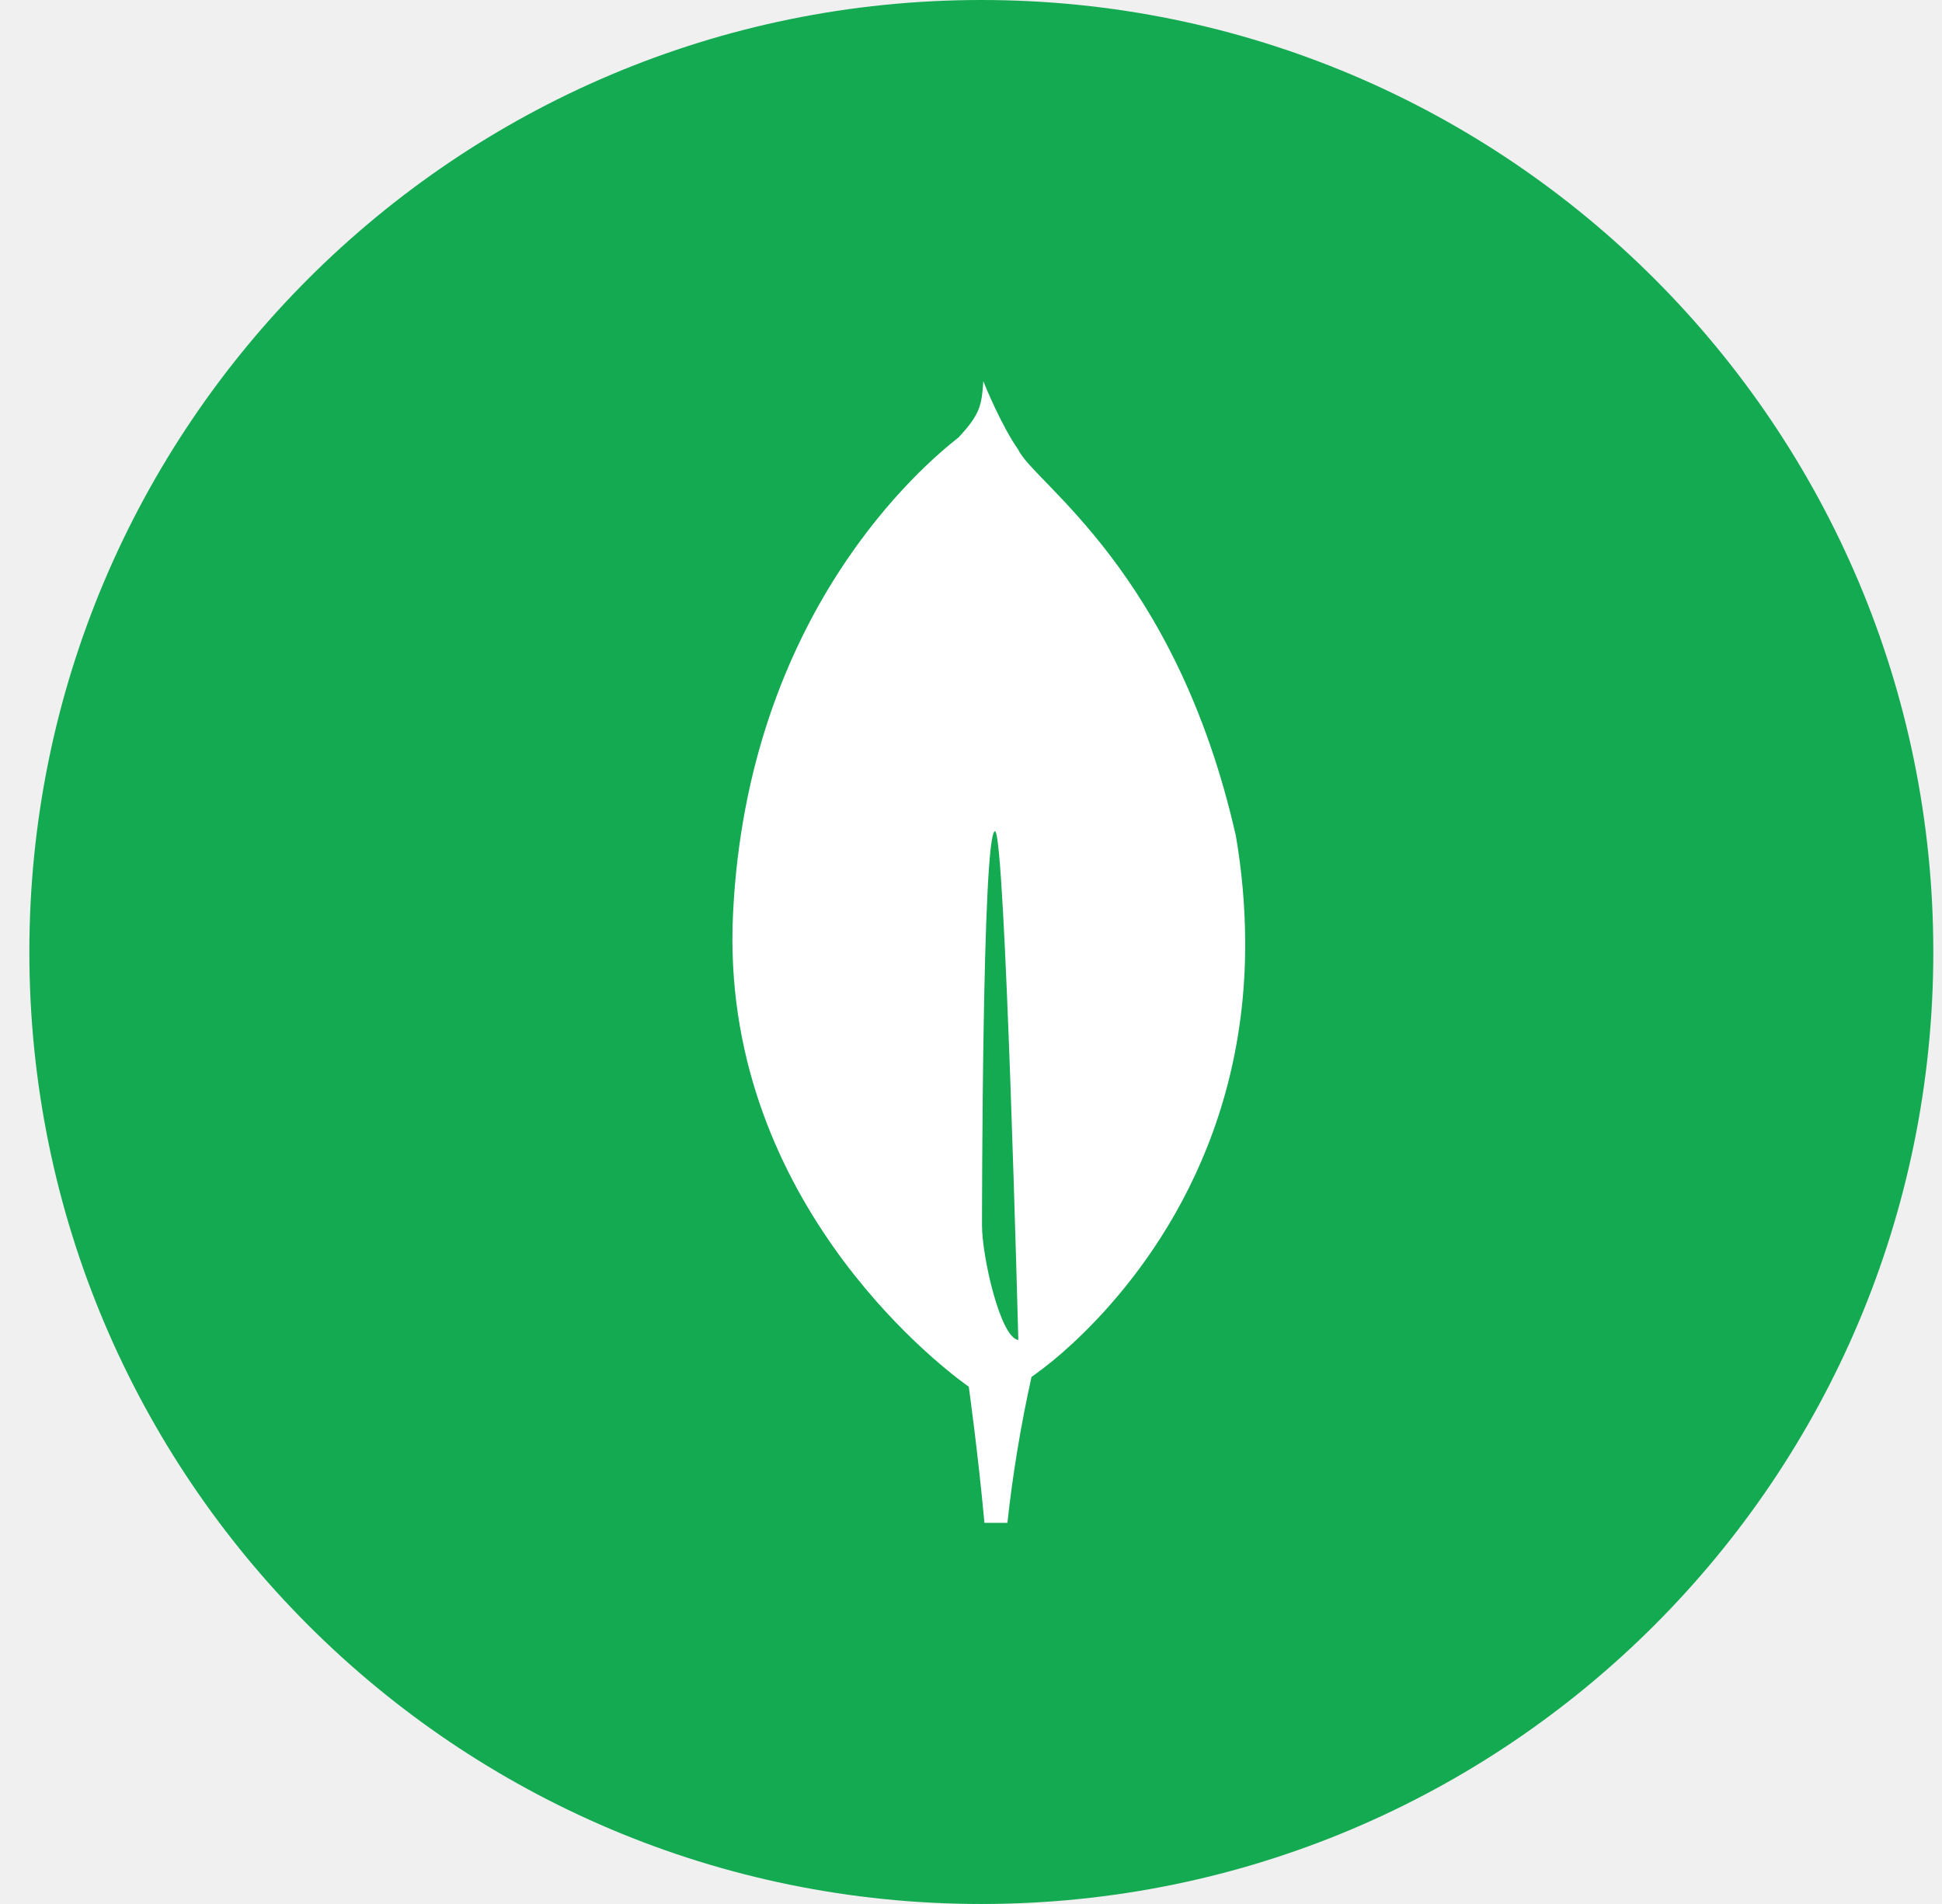
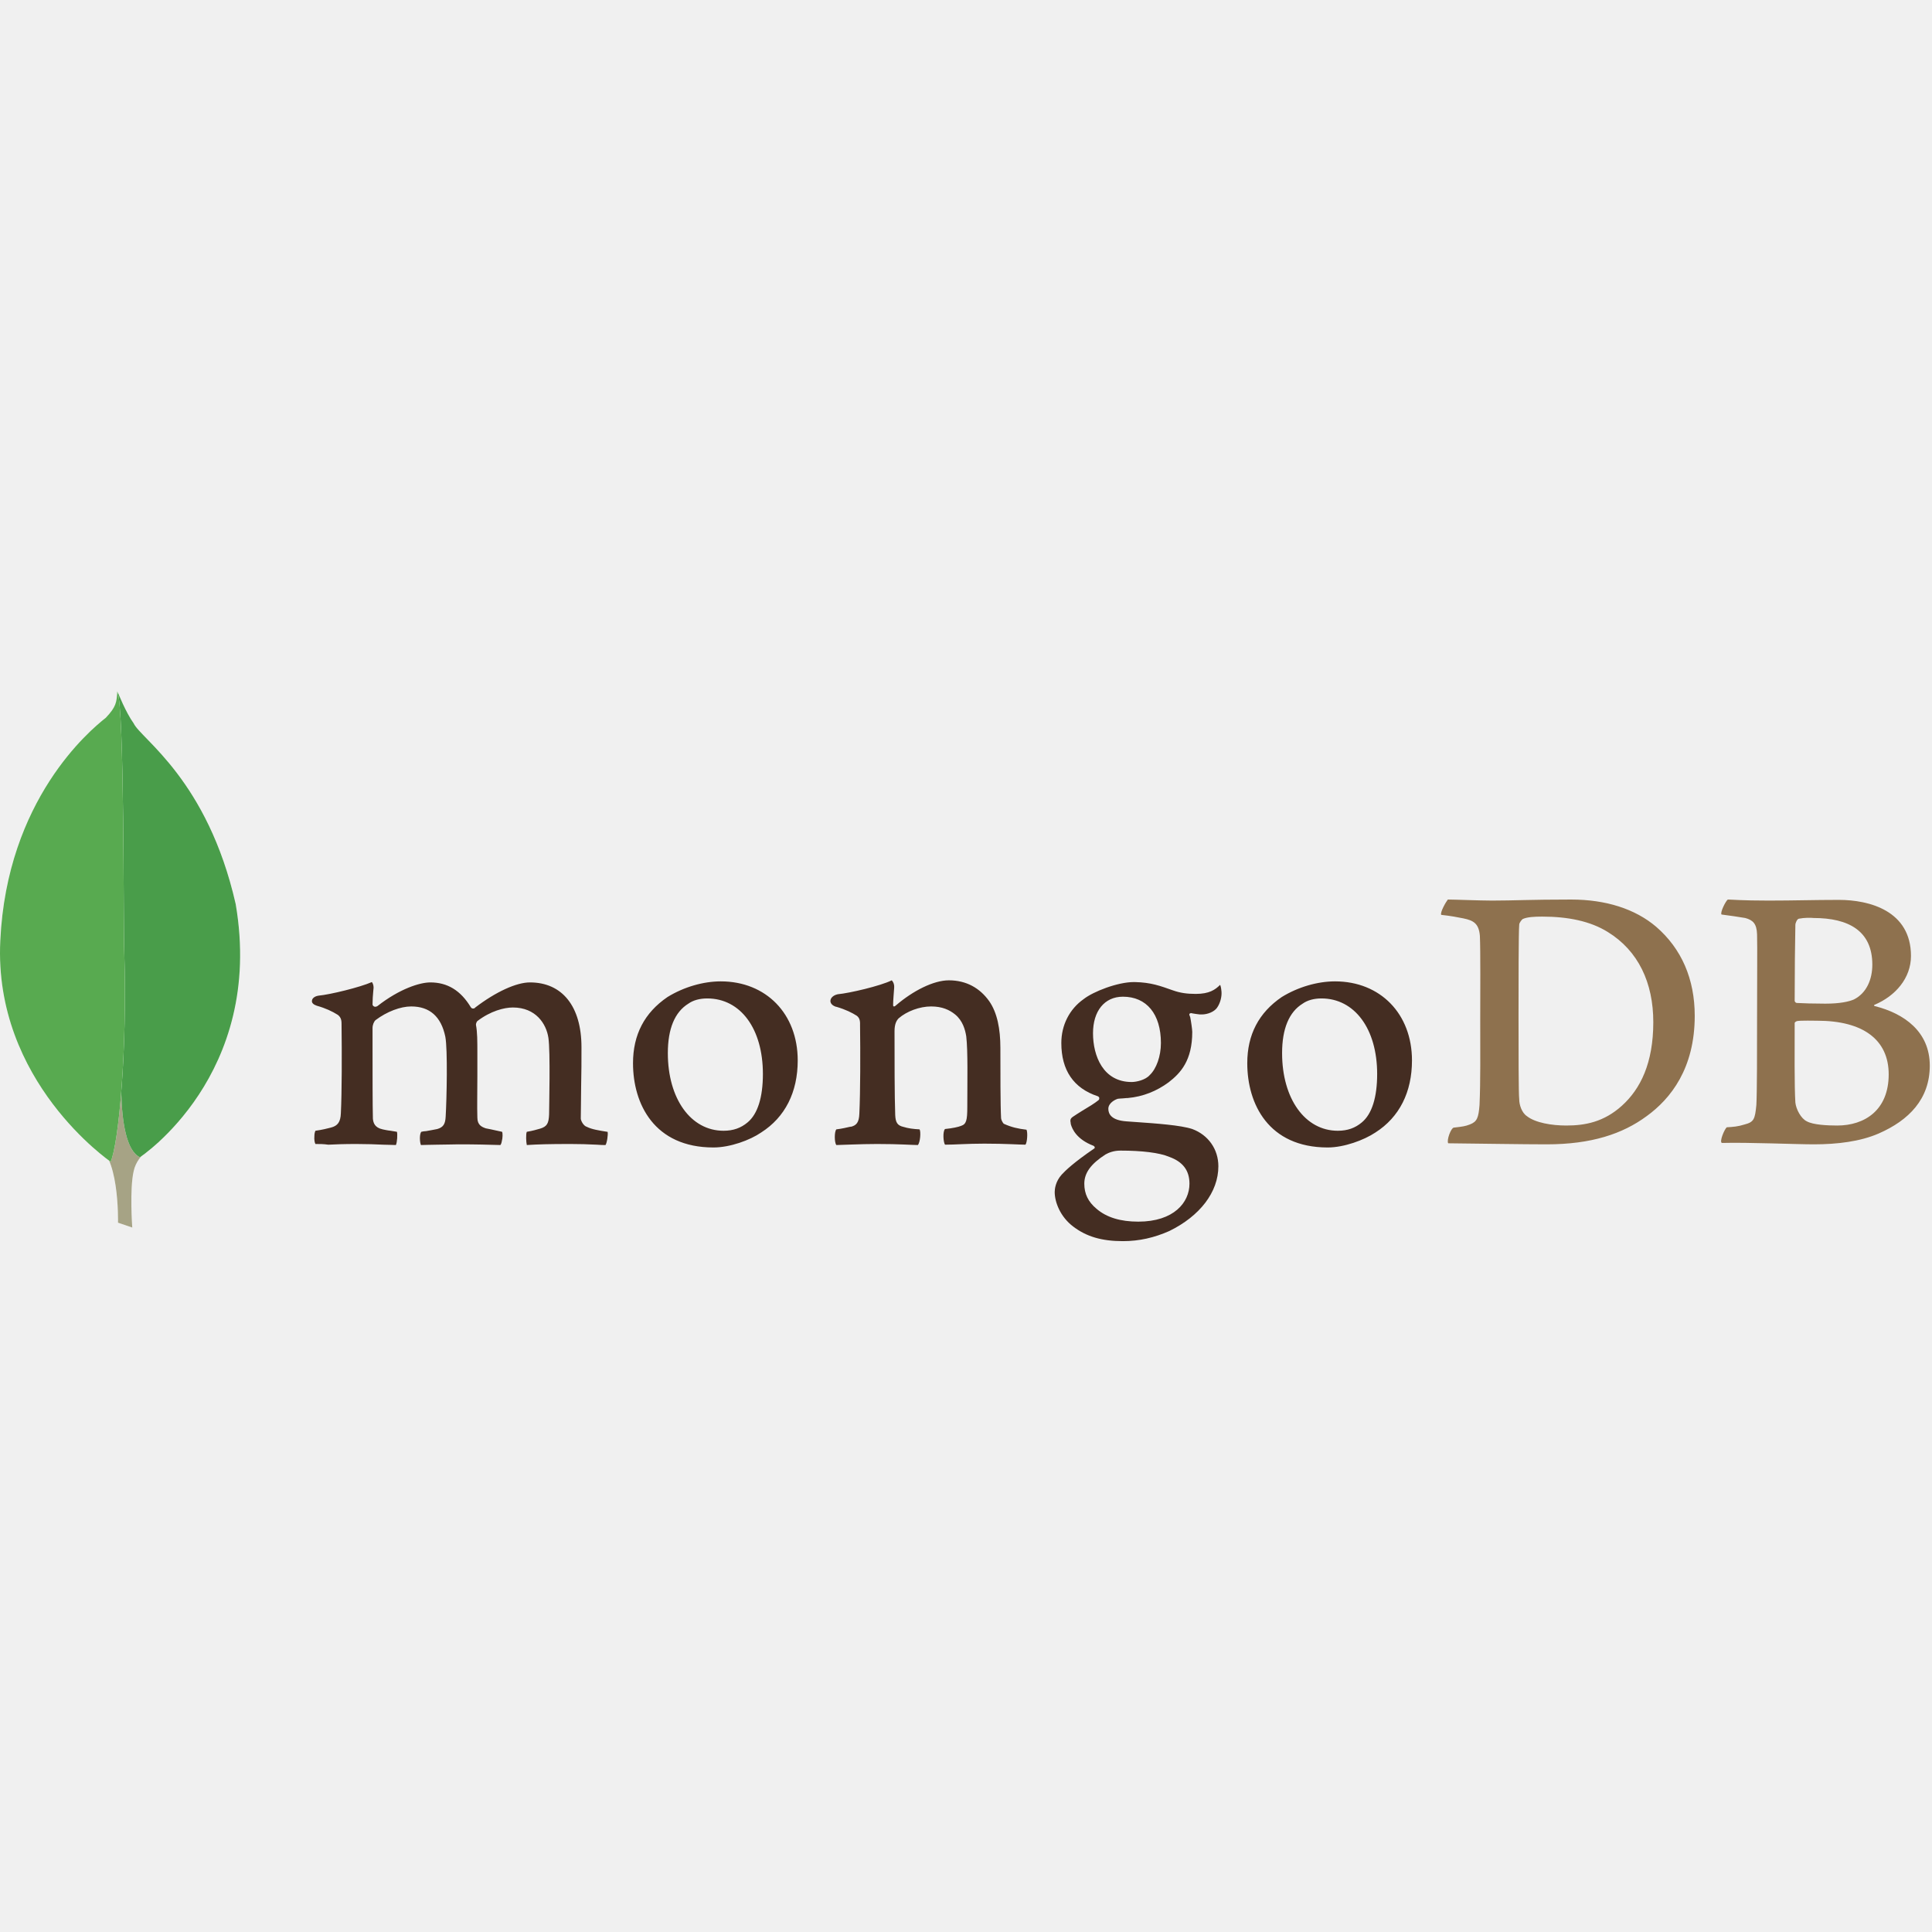
- <svg xmlns="http://www.w3.org/2000/svg" width="51" height="50" viewBox="0 0 51 50" fill="none">
-   <g clip-path="url(#clip0_1479_21496)">
-     <path d="M25.771 50C39.579 50 50.772 38.807 50.772 25C50.772 11.193 39.579 0 25.771 0C11.964 0 0.771 11.193 0.771 25C0.771 38.807 11.964 50 25.771 50Z" fill="#13AA52" />
-     <path d="M32.455 21.945C30.875 14.976 27.144 12.685 26.742 11.809C26.302 11.191 25.857 10.093 25.857 10.093C25.85 10.074 25.838 10.041 25.824 10.01C25.779 10.627 25.755 10.866 25.171 11.489C24.267 12.196 19.628 16.089 19.25 24.007C18.898 31.392 24.584 35.792 25.354 36.353L25.441 36.415V36.41C25.446 36.447 25.685 38.167 25.853 39.991H26.456C26.597 38.702 26.809 37.422 27.09 36.156L27.139 36.124C27.483 35.878 27.811 35.61 28.121 35.321L28.156 35.29C29.791 33.779 32.73 30.286 32.701 24.717C32.695 23.788 32.613 22.861 32.455 21.945ZM25.789 32.184C25.789 32.184 25.789 21.826 26.131 21.828C26.398 21.828 26.743 35.188 26.743 35.188C26.268 35.131 25.789 32.989 25.789 32.184Z" fill="white" />
+ <svg xmlns="http://www.w3.org/2000/svg" width="800px" height="800px" viewBox="0 -183 512 512">
+   <g fill="none" fill-rule="evenodd">
+     <path d="M476.713 60.463c-.46.092-.922 1.107-.922 1.66-.092 3.692-.184 13.474-.184 20.118 0 .185.276.554.553.554 1.384.092 4.706.184 7.567.184 3.968 0 6.275-.553 7.568-1.106 3.321-1.662 4.89-5.261 4.89-9.23 0-8.95-6.275-12.365-15.596-12.365-.646-.092-2.49-.092-3.876.185zm23.81 41.25c0-9.136-6.737-14.212-18.918-14.212-.554 0-4.43-.092-5.353.092-.277.093-.645.278-.645.555 0 6.551-.093 16.98.184 21.04.184 1.753 1.477 4.245 3.046 4.983 1.66.923 5.444 1.107 8.028 1.107 7.29 0 13.658-4.06 13.658-13.565zm-42.634-46.325c.922 0 3.69.276 10.796.276 6.737 0 12.089-.184 18.641-.184 8.028 0 19.102 2.86 19.102 14.857 0 5.906-4.153 10.613-9.597 12.92-.276.092-.276.276 0 .368 7.751 1.939 14.581 6.737 14.581 15.78 0 8.86-5.537 14.489-13.566 17.996-4.891 2.122-10.981 2.86-17.164 2.86-4.707 0-17.349-.553-24.362-.368-.738-.278.646-3.6 1.291-4.153 1.662-.093 2.953-.185 4.707-.739 2.492-.645 2.768-1.384 3.137-5.167.185-3.23.185-14.674.185-22.794 0-11.166.093-18.733 0-22.424-.092-2.86-1.107-3.784-3.137-4.338-1.57-.276-4.153-.646-6.276-.922-.462-.462 1.107-3.6 1.662-3.968zm-53.248 57.399c2.216 1.752 6.553 2.49 10.429 2.49 4.983 0 9.966-.921 14.765-5.26 4.891-4.428 8.305-11.257 8.305-22.146 0-10.429-3.968-18.919-12.089-23.901-4.614-2.862-10.52-4.06-17.349-4.06-2.03 0-3.968.092-5.167.645-.278.185-.923 1.015-.923 1.476-.185 1.846-.185 16.057-.185 24.363 0 8.582 0 20.579.185 21.963 0 1.385.645 3.507 2.03 4.43zm-20.948-57.4c1.754 0 8.49.277 11.72.277 5.815 0 9.967-.276 20.948-.276 9.228 0 16.98 2.491 22.517 7.197 6.736 5.814 10.244 13.843 10.244 23.624 0 13.935-6.368 21.964-12.736 26.578-6.366 4.706-14.672 7.474-26.484 7.474-6.275 0-17.072-.184-26.024-.277h-.092c-.461-.83.738-4.06 1.476-4.152 2.4-.277 3.046-.37 4.246-.83 1.937-.739 2.307-1.754 2.584-5.168.276-6.368.184-14.027.184-22.702 0-6.182.092-18.272-.093-22.148-.276-3.229-1.66-4.06-4.429-4.614-1.384-.276-3.23-.646-5.813-.922-.37-.647 1.291-3.507 1.752-4.06z" fill="#8E714E" />
+     <path d="M272.033 116.385c-2.307-.277-3.968-.645-5.998-1.568-.277-.185-.739-1.107-.739-1.477-.184-3.23-.184-12.458-.184-18.64 0-4.984-.83-9.321-2.953-12.366-2.492-3.508-6.09-5.537-10.705-5.537-4.06 0-9.505 2.768-14.027 6.644-.092.092-.83.739-.738-.277 0-1.015.185-3.045.277-4.43.093-1.292-.646-1.937-.646-1.937-2.953 1.476-11.258 3.414-14.304 3.69-2.214.463-2.768 2.585-.46 3.323h.092c2.49.738 4.152 1.569 5.443 2.4.923.738.831 1.753.831 2.584.092 6.92.092 17.533-.184 23.347-.092 2.307-.738 3.137-2.4 3.506l.185-.092c-1.292.277-2.307.553-3.876.738-.554.554-.554 3.507 0 4.153 1.015 0 6.367-.277 10.798-.277 6.09 0 9.228.277 10.796.277.646-.738.831-3.507.462-4.153-1.754-.092-3.046-.276-4.245-.646-1.661-.37-2.123-1.199-2.216-3.137-.183-4.892-.183-15.227-.183-22.24 0-1.938.553-2.861 1.106-3.415 2.123-1.845 5.538-3.137 8.583-3.137 2.953 0 4.89.923 6.367 2.123 2.03 1.66 2.676 4.06 2.953 5.813.461 3.968.277 11.812.277 18.641 0 3.691-.277 4.614-1.66 5.075-.647.277-2.308.647-4.246.83-.646.647-.461 3.508 0 4.154 2.676 0 5.814-.277 10.428-.277 5.721 0 9.413.277 10.89.277.46-.554.645-3.23.276-3.969zm25.562-35.25c-4.89 0-7.936 3.783-7.936 9.688 0 5.999 2.676 12.92 10.243 12.92 1.292 0 3.692-.554 4.798-1.846 1.754-1.66 2.954-4.983 2.954-8.49 0-7.659-3.784-12.273-10.059-12.273zm-.646 40.787c-1.845 0-3.138.554-3.968 1.016-3.876 2.49-5.629 4.89-5.629 7.752 0 2.675 1.015 4.797 3.23 6.643 2.676 2.307 6.367 3.415 11.073 3.415 9.413 0 13.566-5.076 13.566-10.058 0-3.508-1.754-5.815-5.352-7.106-2.584-1.108-7.29-1.662-12.92-1.662zm.646 23.994c-5.629 0-9.69-1.2-13.196-3.876-3.415-2.584-4.891-6.46-4.891-9.136 0-.738.185-2.769 1.846-4.614 1.014-1.108 3.23-3.23 8.49-6.829.184-.092.276-.184.276-.37 0-.184-.185-.369-.369-.46-4.337-1.661-5.629-4.338-5.999-5.814v-.185c-.091-.554-.276-1.107.555-1.661.646-.461 1.569-1.015 2.583-1.66 1.569-.924 3.23-1.939 4.245-2.77.185-.184.185-.368.185-.553 0-.185-.185-.37-.37-.461-6.458-2.123-9.688-6.922-9.688-14.12 0-4.706 2.122-8.951 5.905-11.627 2.584-2.03 9.044-4.522 13.289-4.522h.277c4.337.092 6.736 1.015 10.15 2.215 1.846.646 3.6.922 6 .922 3.598 0 5.167-1.107 6.458-2.398.093.184.278.646.37 1.845.092 1.2-.277 2.953-1.2 4.245-.738 1.015-2.399 1.754-4.06 1.754h-.462c-1.661-.185-2.4-.37-2.4-.37l-.368.185c-.092.185 0 .369.092.646l.093.185c.184.83.553 3.321.553 3.968 0 7.567-3.045 10.888-6.275 13.38-3.138 2.307-6.736 3.783-10.797 4.153-.092 0-.46 0-1.292.092-.461 0-1.107.093-1.2.093h-.092c-.738.184-2.583 1.107-2.583 2.675 0 1.384.83 3.046 4.798 3.323.83.092 1.66.092 2.584.185 5.26.368 11.812.83 14.857 1.845 4.245 1.568 6.921 5.352 6.921 9.874 0 6.83-4.89 13.197-13.011 17.164-3.968 1.754-7.937 2.677-12.274 2.677zm52.6-64.32c-1.937 0-3.691.46-4.983 1.383-3.598 2.215-5.444 6.645-5.444 13.104 0 12.09 6.09 20.58 14.765 20.58 2.584 0 4.614-.739 6.367-2.215 2.676-2.216 4.061-6.645 4.061-12.828 0-11.996-5.999-20.025-14.765-20.025zm1.662 39.496c-15.688 0-21.317-11.535-21.317-22.332 0-7.567 3.045-13.381 9.135-17.534 4.338-2.676 9.506-4.152 14.12-4.152 11.996 0 20.394 8.582 20.394 20.948 0 8.397-3.322 15.041-9.69 19.102-3.045 2.03-8.305 3.968-12.643 3.968h.001zM187.411 81.595c-1.938 0-3.691.461-4.984 1.384-3.598 2.215-5.444 6.645-5.444 13.104 0 12.09 6.09 20.58 14.765 20.58 2.584 0 4.614-.739 6.368-2.215 2.675-2.216 4.06-6.645 4.06-12.828 0-11.996-5.906-20.025-14.765-20.025zm1.661 39.497c-15.688 0-21.317-11.535-21.317-22.332 0-7.567 3.045-13.381 9.135-17.534 4.338-2.676 9.506-4.152 14.12-4.152 11.997 0 20.394 8.582 20.394 20.948 0 8.397-3.322 15.041-9.69 19.102-2.953 2.03-8.213 3.968-12.642 3.968zm-105.478-.923c-.185-.276-.37-1.107-.277-2.122 0-.739.185-1.2.277-1.384 1.938-.278 2.953-.555 4.06-.831 1.846-.462 2.584-1.476 2.676-3.783.278-5.537.278-16.058.185-23.348v-.185c0-.83 0-1.846-1.015-2.584-1.477-.922-3.23-1.752-5.537-2.4-.83-.275-1.384-.737-1.292-1.29 0-.554.554-1.2 1.754-1.385 3.045-.277 10.98-2.214 14.118-3.599.185.184.462.739.462 1.477l-.092 1.014c-.093 1.016-.185 2.216-.185 3.415 0 .369.37.646.738.646.185 0 .37-.092.554-.185 5.906-4.614 11.258-6.275 14.026-6.275 4.523 0 8.03 2.123 10.706 6.552.184.278.369.37.646.37.184 0 .46-.092.553-.277 5.445-4.153 10.89-6.645 14.488-6.645 8.582 0 13.658 6.368 13.658 17.165 0 3.045 0 7.013-.092 10.613 0 3.229-.092 6.182-.092 8.305 0 .46.645 1.937 1.66 2.214 1.292.646 3.046.923 5.353 1.292h.092c.185.646-.184 3.045-.553 3.507-.554 0-1.385 0-2.307-.092a136.208 136.208 0 0 0-7.014-.185c-5.721 0-8.674.092-11.536.277-.183-.738-.276-2.953 0-3.507 1.662-.276 2.492-.554 3.508-.83 1.846-.554 2.307-1.385 2.4-3.784 0-1.753.368-16.703-.186-20.302-.553-3.691-3.322-8.028-9.413-8.028-2.307 0-5.905.923-9.412 3.598-.184.185-.37.646-.37.923v.093c.37 1.937.37 4.153.37 7.567v5.998c0 4.153-.093 8.029 0 10.981 0 2.031 1.2 2.492 2.215 2.862.554.091.922.184 1.384.276.83.185 1.661.37 2.953.646.185.37.185 1.569-.092 2.584-.093.554-.278.83-.37.923-3.137-.092-6.367-.185-11.073-.185-1.384 0-3.784.093-5.814.093-1.662 0-3.23.092-4.152.092-.093-.185-.278-.83-.278-1.846 0-.83.185-1.476.37-1.661.461-.092.83-.184 1.292-.184 1.106-.185 2.03-.37 2.952-.554 1.57-.461 2.123-1.292 2.215-3.322.277-4.614.554-17.81-.092-21.133-1.107-5.352-4.152-8.028-9.044-8.028-2.86 0-6.46 1.384-9.412 3.6-.462.368-.831 1.29-.831 2.121v5.445c0 6.644 0 14.95.092 18.549.093 1.106.461 2.399 2.584 2.86.462.092 1.2.277 2.123.37l1.66.276c.186.554.093 2.769-.276 3.507-.923 0-2.03-.092-3.323-.092-1.937-.093-4.429-.185-7.197-.185-3.23 0-5.537.092-7.383.185-1.292-.185-2.307-.185-3.414-.185z" fill="#442D22" />
+     <path d="M35.053 142.317l-3.783-1.293s.462-19.286-6.46-20.67c-4.613-5.353.74-227.013 17.35-.739 0 0-5.722 2.86-6.737 7.752-1.108 4.799-.37 14.95-.37 14.95z" fill="#FFF" />
+     <path d="M35.053 142.317l-3.783-1.293s.462-19.286-6.46-20.67c-4.613-5.353.74-227.013 17.35-.739 0 0-5.722 2.86-6.737 7.752-1.108 4.799-.37 14.95-.37 14.95z" fill="#A6A385" />
+     <path d="M37.084 123.676s33.13-21.779 25.377-67.09c-7.474-32.943-25.1-43.74-27.038-47.893C33.301 5.74 31.27.573 31.27.573l1.385 91.634c0 .093-2.861 28.054 4.43 31.47" fill="#FFF" />
+     <path d="M37.084 123.676s33.13-21.779 25.377-67.09c-7.474-32.943-25.1-43.74-27.038-47.893C33.301 5.74 31.27.573 31.27.573l1.385 91.634c0 .093-2.861 28.054 4.43 31.47" fill="#499D4A" />
+     <path d="M29.333 124.875S-1.767 103.65.079 66.277C1.832 28.903 23.795 10.539 28.04 7.217c2.769-2.953 2.861-4.061 3.046-7.014 1.938 4.153 1.569 62.106 1.845 68.934.83 26.3-1.476 50.756-3.598 55.738z" fill="#FFF" />
+     <path d="M29.333 124.875S-1.767 103.65.079 66.277C1.832 28.903 23.795 10.539 28.04 7.217c2.769-2.953 2.861-4.061 3.046-7.014 1.938 4.153 1.569 62.106 1.845 68.934.83 26.3-1.476 50.756-3.598 55.738z" fill="#58AA50" />
  </g>
-   <defs>
-     <clipPath id="clip0_1479_21496">
-       <rect width="50" height="50" fill="white" transform="translate(0.771484)" />
-     </clipPath>
-   </defs>
</svg>
